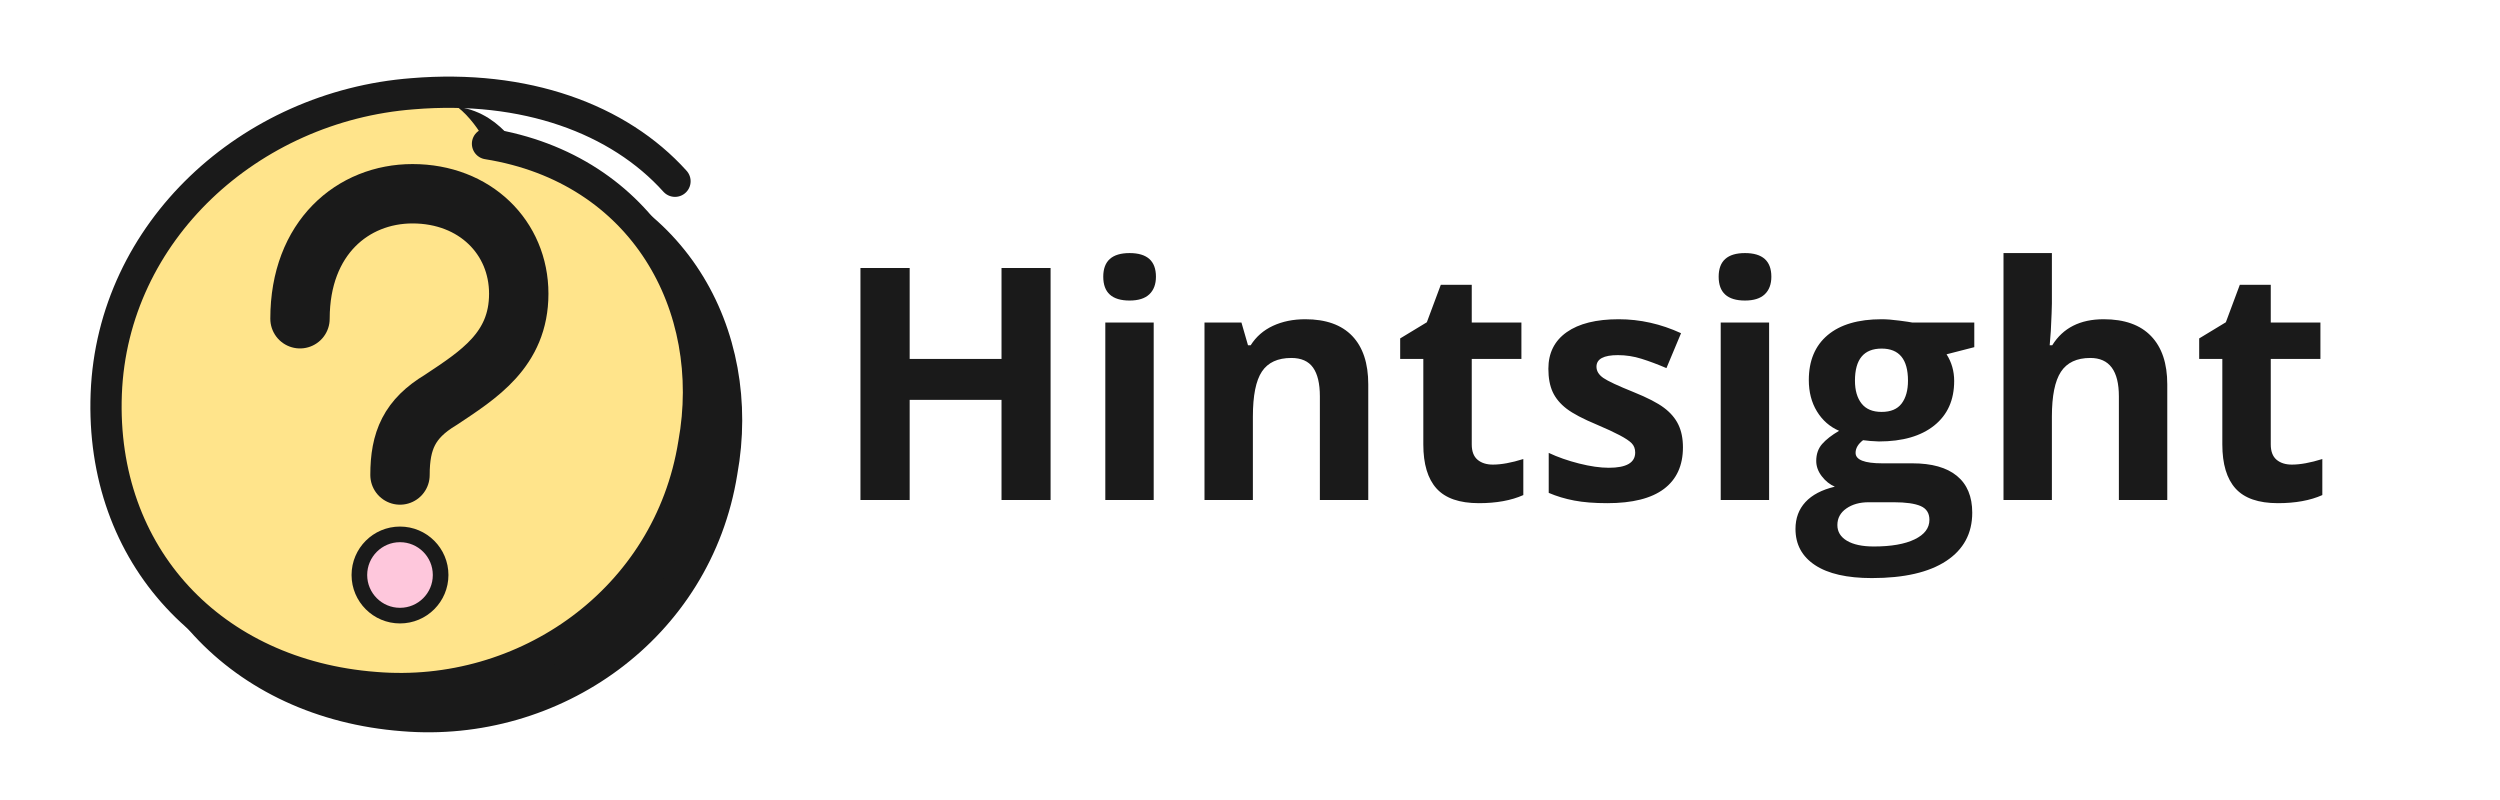
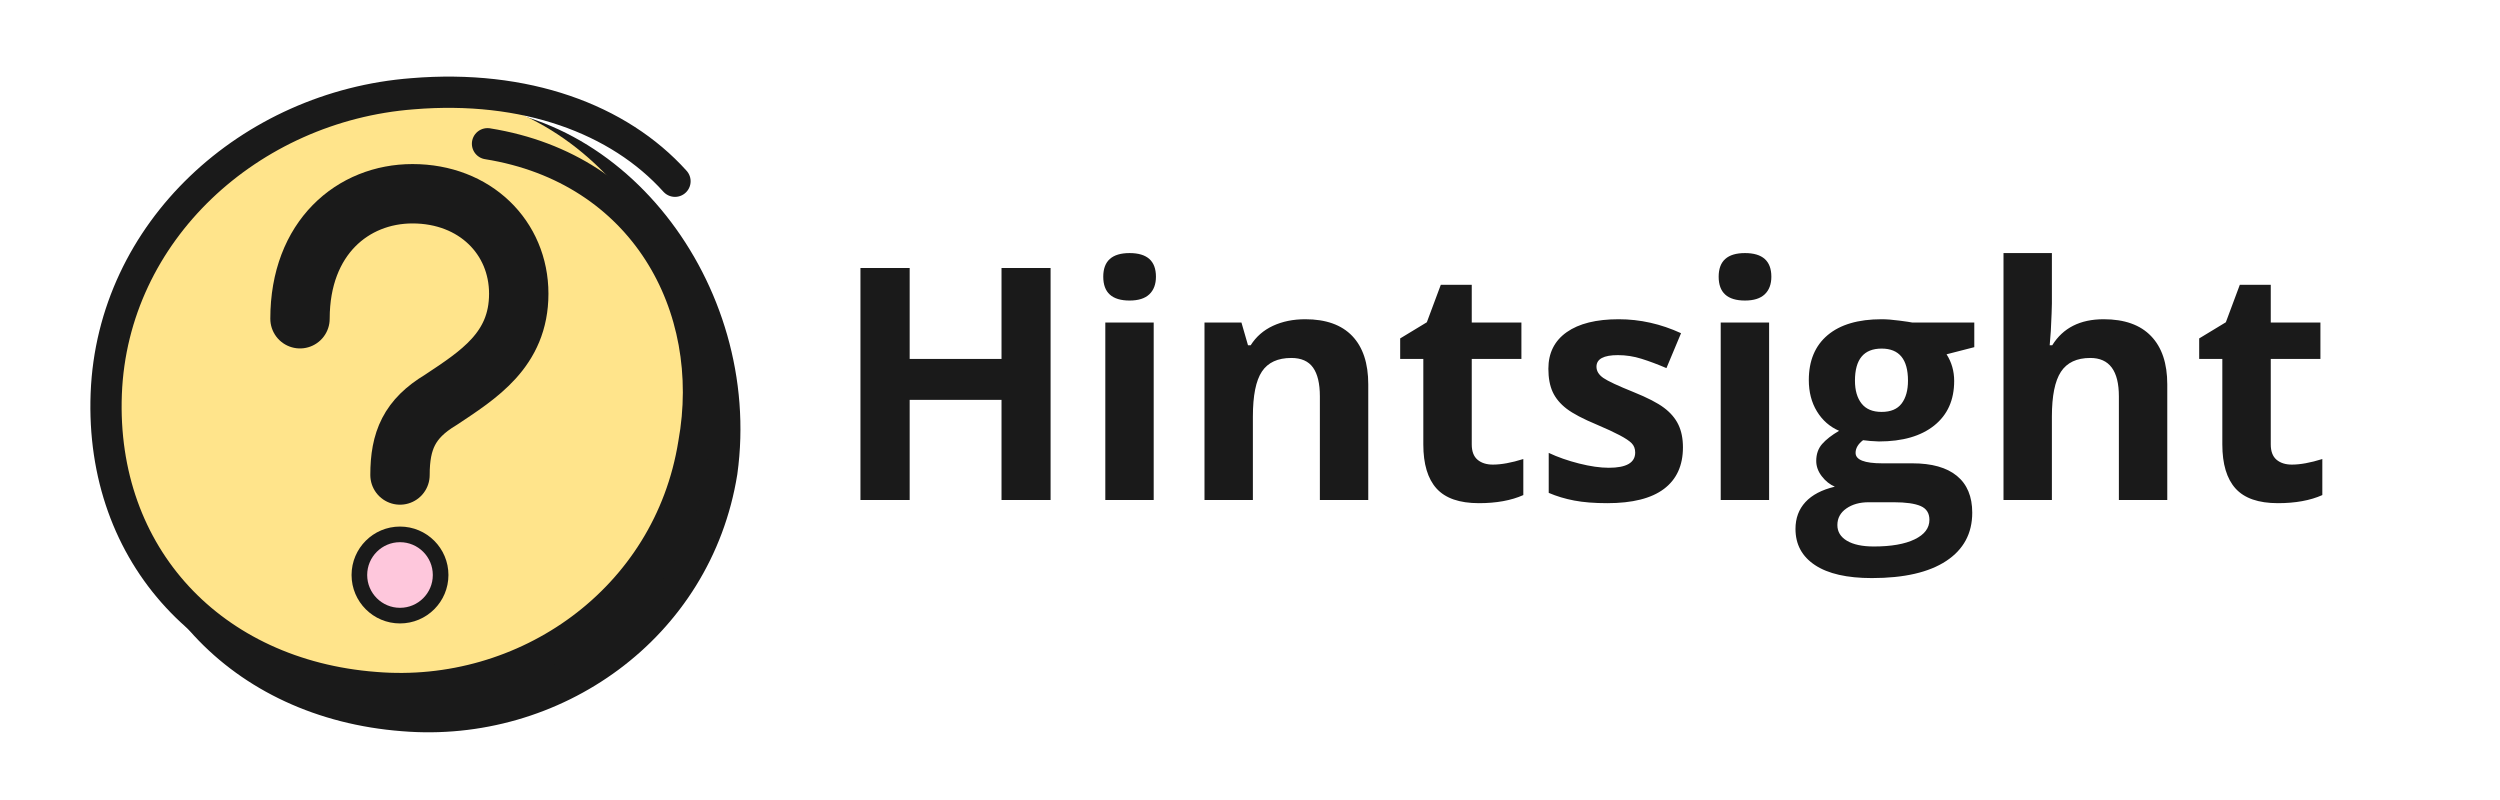
<svg xmlns="http://www.w3.org/2000/svg" viewBox="0 0 800 256" width="800" height="256" role="img" aria-label="Hintsight">
-   <path d="M156 46 C206 54 230 98 222 142 C214 192 168 224 120 220 C68 216 32 178 34 126 C36 74 80 34 132 30 C146 29 152 40 156 46 Z" transform="translate(9 9)" fill="#1a1a1a" stroke="#1a1a1a" stroke-width="10" stroke-linejoin="round" />
-   <path d="M156 46 C206 54 230 98 222 142 C214 192 168 224 120 220 C68 216 32 178 34 126 C36 74 80 34 132 30 C146 29 152 40 156 46 Z" fill="#FFE48B" />
+   <path d="M132 30 C186 27 230 84 222 142 C214 192 168 224 120 220 C68 216 32 178 34 126 C36 74 80 34 132 30 Z" transform="translate(9 9)" fill="#1a1a1a" stroke="#1a1a1a" stroke-width="10" stroke-linejoin="round" />
+   <path d="M132 30 C186 27 230 84 222 142 C214 192 168 224 120 220 C68 216 32 178 34 126 C36 74 80 34 132 30 Z" fill="#FFE48B" />
  <path d="M156 46 C206 54 230 98 222 142 C214 192 168 224 120 220 C68 216 32 178 34 126 C36 74 80 34 132 30 C168 27 198 38 216 58" fill="none" stroke="#1a1a1a" stroke-width="10" stroke-linecap="round" stroke-linejoin="round" />
  <path d="M96 102 C96 76 113 62 132 62 C152 62 166 76 166 94 C166 112 153 120 141 128 C131 134 128 141 128 152" fill="none" stroke="#1a1a1a" stroke-width="19" stroke-linecap="round" stroke-linejoin="round" />
  <circle cx="128" cy="184" r="13" fill="#FEC7DC" stroke="#1a1a1a" stroke-width="5" />
  <text x="266" y="160" font-family="'Open Sans', Arial, sans-serif" font-size="104" font-weight="700" fill="#1a1a1a">Hintsight</text>
</svg>
